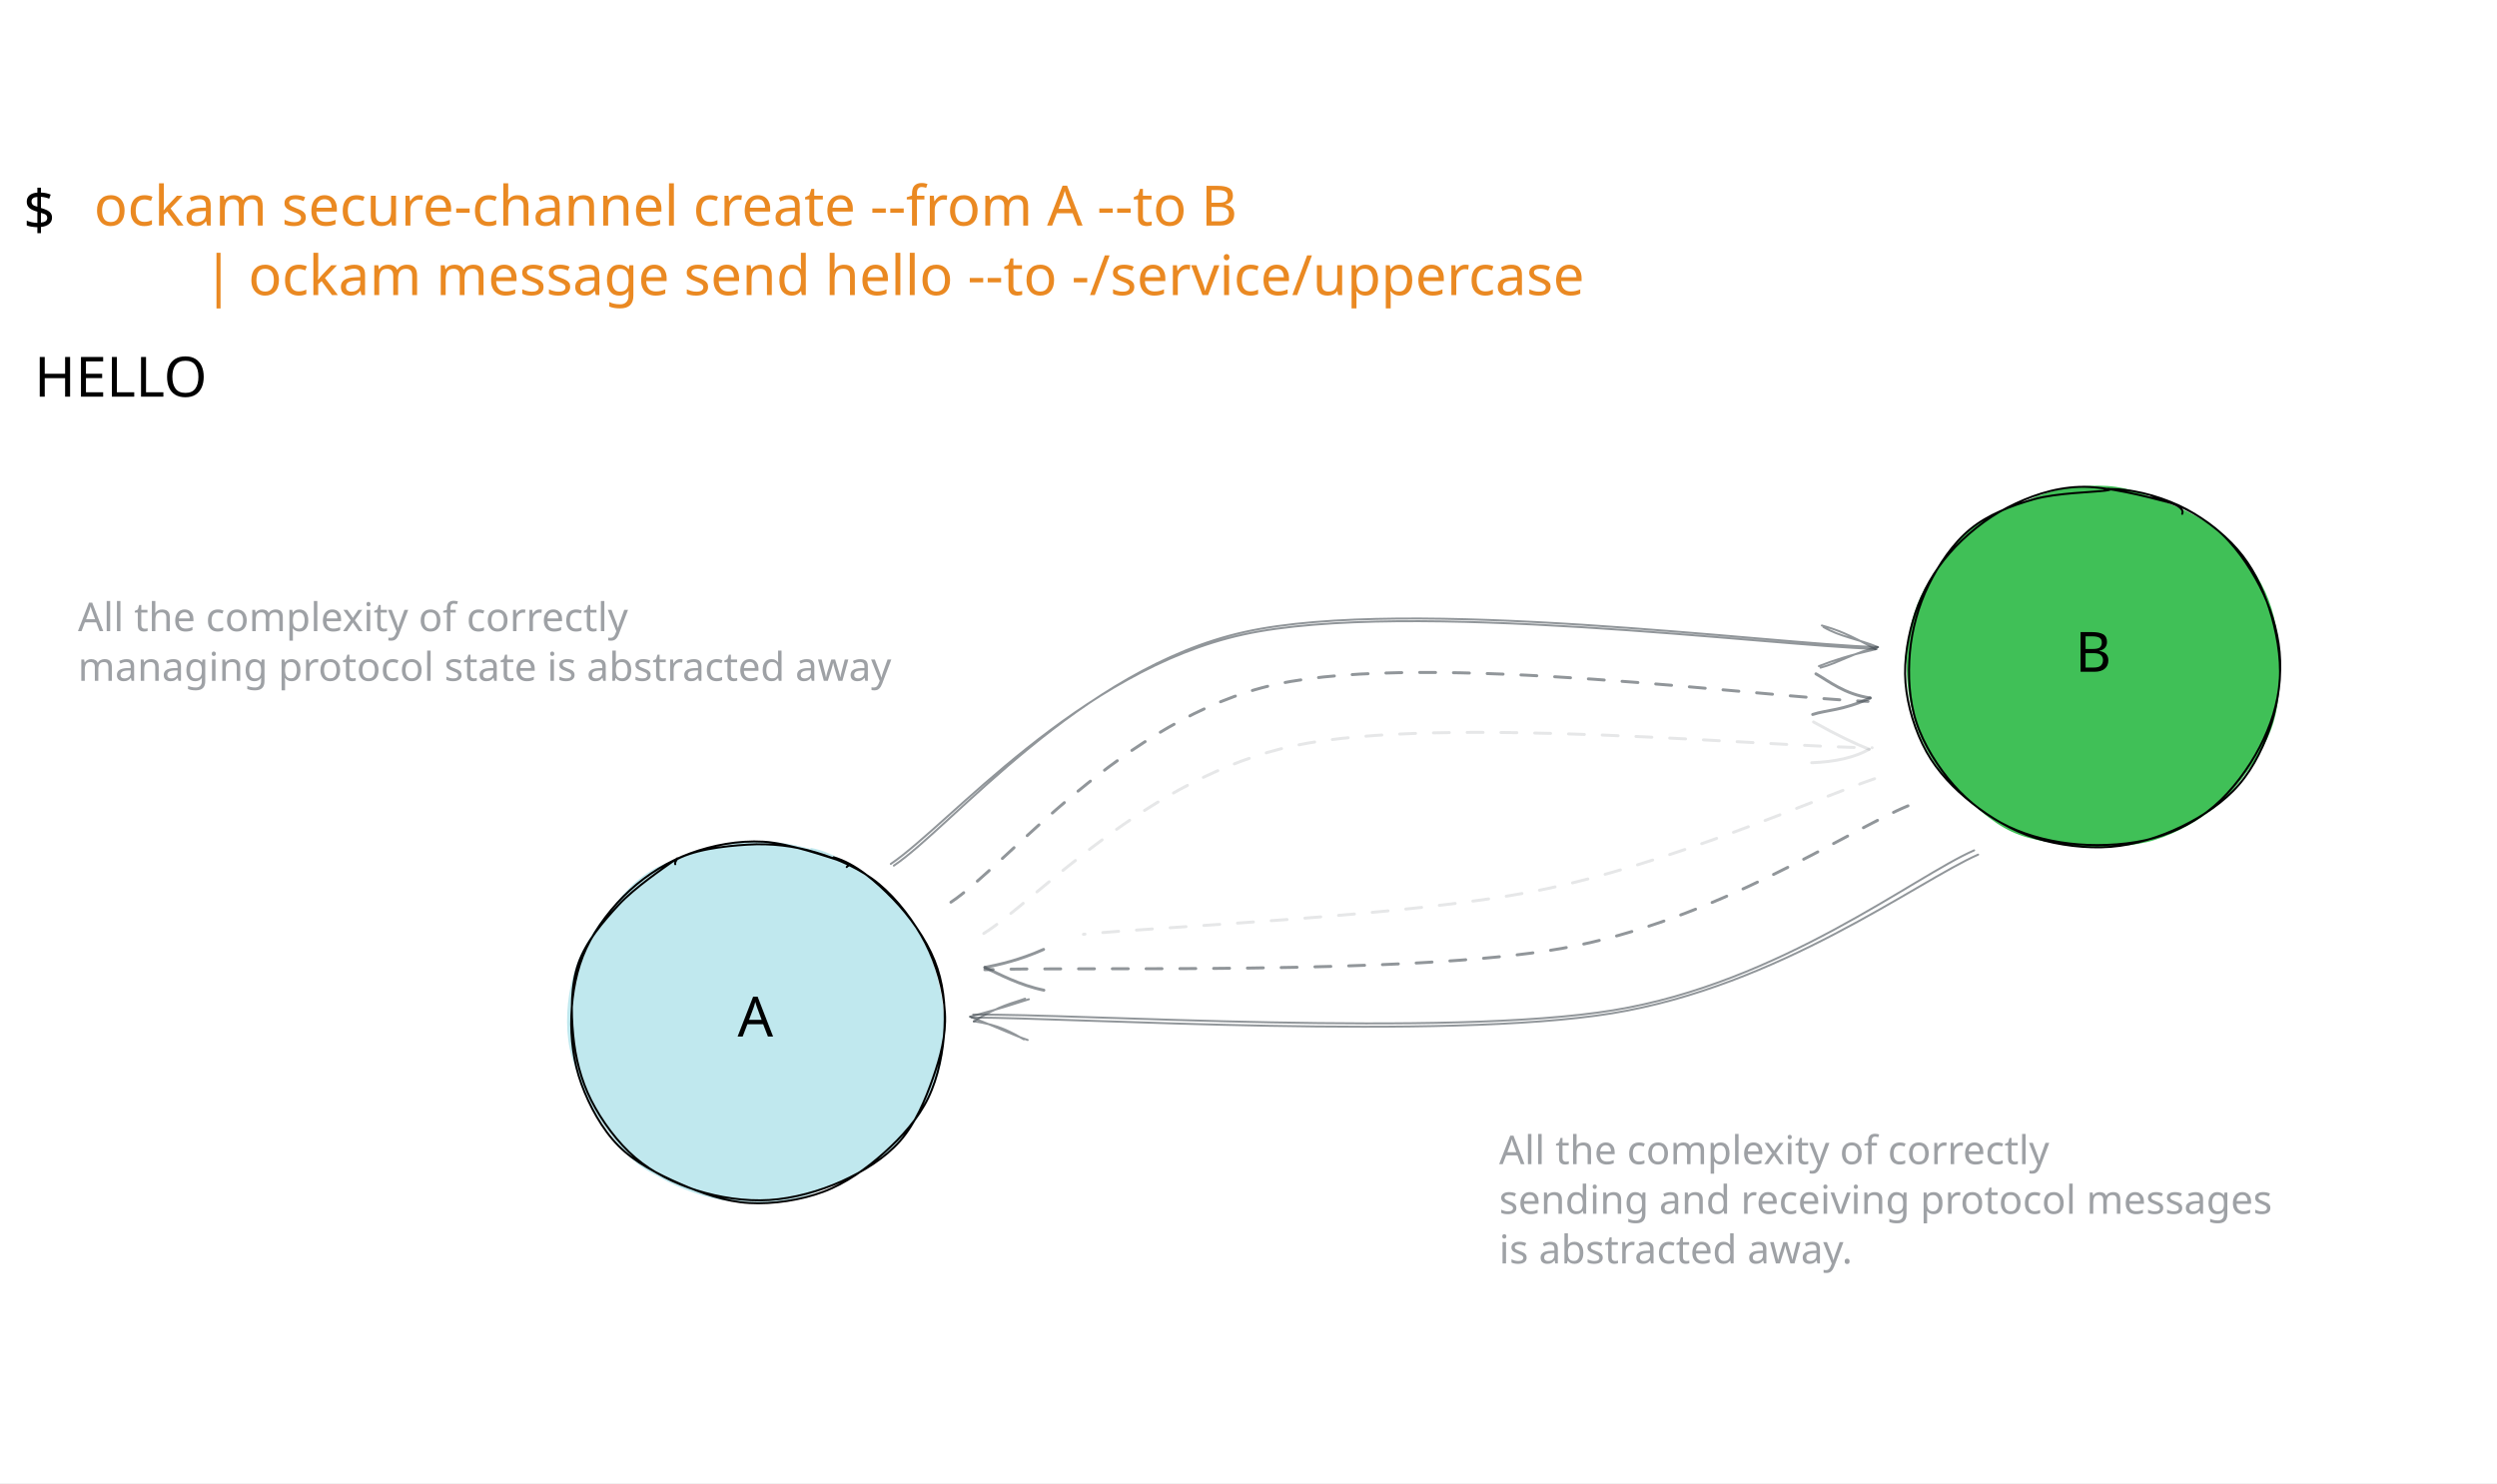
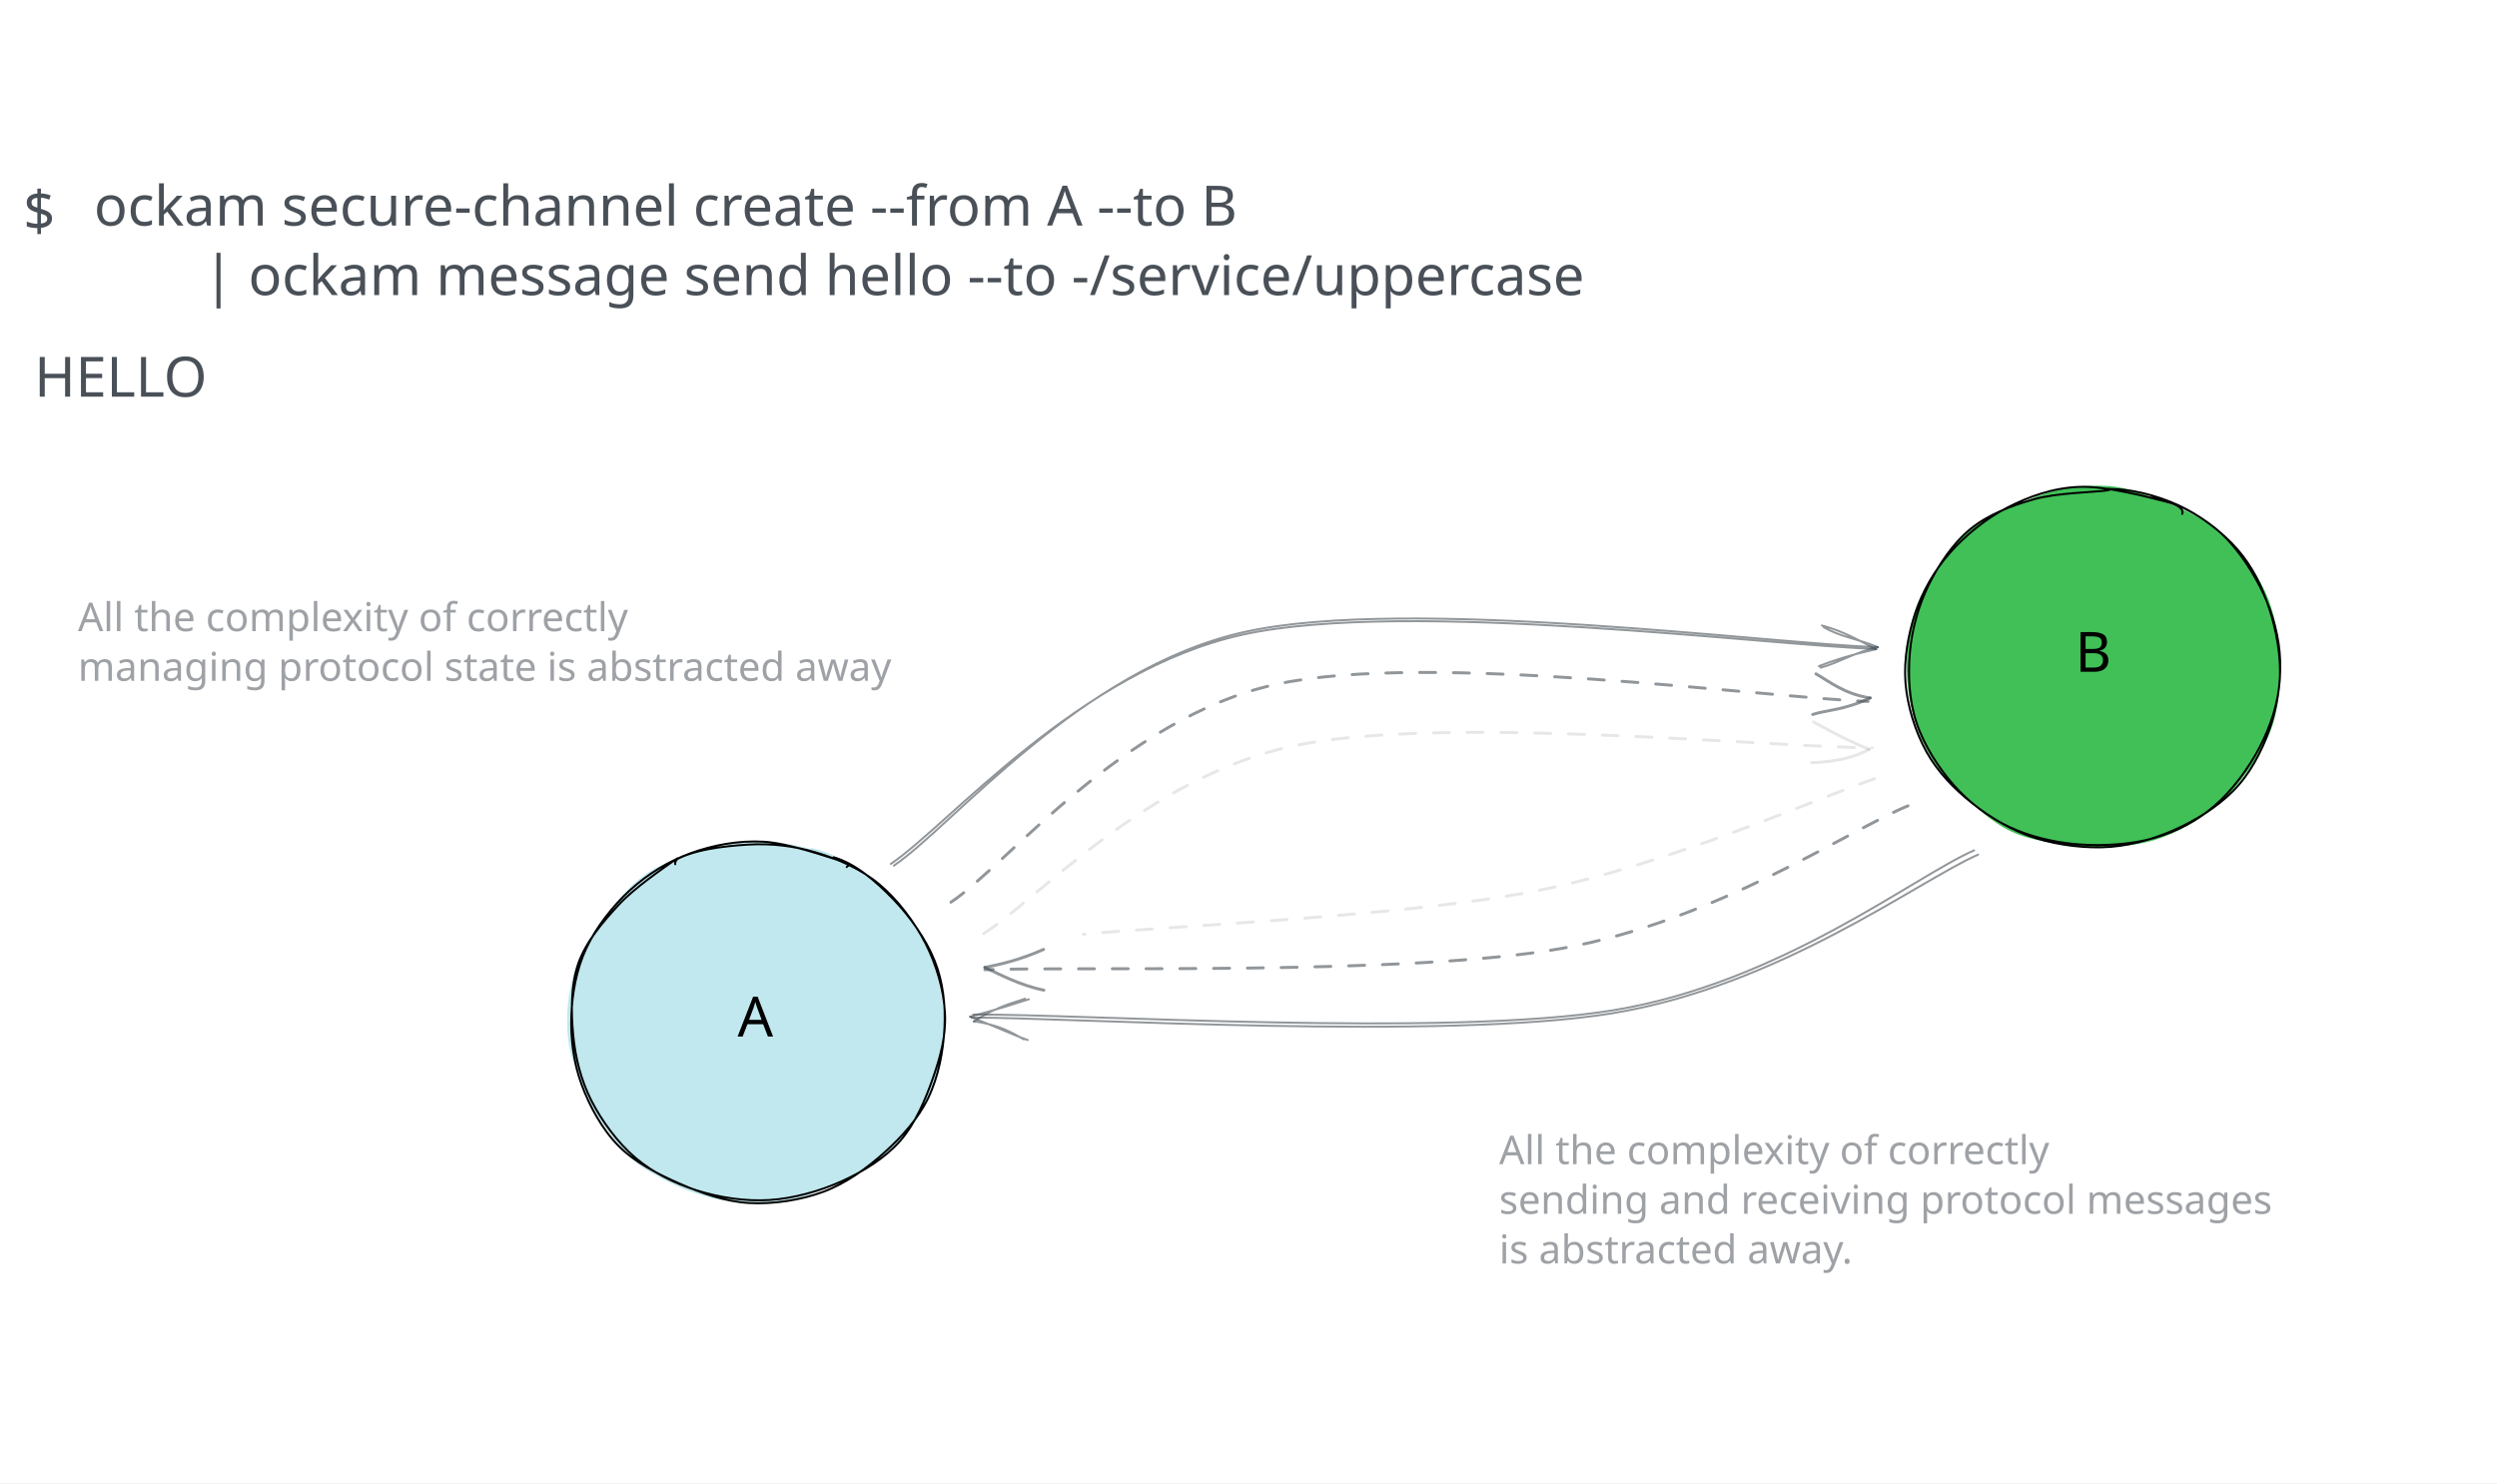
<svg xmlns="http://www.w3.org/2000/svg" version="1.1" viewBox="0 0 1257.012 746.746" width="1257.012" height="746.746">
  
-   eyJ2ZXJzaW9uIjoiMSIsImVuY29kaW5nIjoiYnN0cmluZyIsImNvbXByZXNzZWQiOnRydWUsImVuY29kZWQiOiJ4nO1bW3fTuFx1MDAxNn7nV3h1ziNcdTAwMTG6X3hLgZYypZSh9zOzWE7iJG5cdTAwMWQ7td2kYVx1MDAwZf/9bDlp7Dj3NjApa/xcdTAwMDCNZMtb0v4+fXtL/vuF4+ykg66389rZ8e7rbuA3Yre/89KW97w48aNcdTAwMTCqaPY7ie7ienZnO027yetXr9xuXHUwMDE3tfy0XHUwMDE2RTeoXHUwMDFldYaPeYHX8cI0gVx1MDAxYv9cdTAwMGK/XHUwMDFk5+/s38KLYq+eumEr8LJcdTAwMDeyqvxdRrBy6VFcdTAwMTRm75VMXHUwMDBiTrlcdTAwMTLjXHUwMDFi/OQtvC71XHUwMDFhUNt0g8TLa2zRzlm8/63a901cdTAwMWO/T1x1MDAxYZfK/1px1UX+1qZcdTAwMWZcdTAwMDRf0kEw7JRbb9/FXHUwMDA1m5I0jm68c7+RtqGelMrHzyVcdTAwMTFcZlr+VFx1MDAxY9212qGXJFx1MDAxM89EXbfup1x1MDAwM1uG8bh0OFxir5285Fx1MDAxZX5xQlx1MDAxMSM076V9jGKMtFREXHUwMDE3ej805E1cdTAwMTREsTUkjd0w6boxXGZ+bk7Nrd+0wKawsfi+/kM3KVNcYlx1MDAxMzL5prbnt9opVCsqkeJcdTAwMTJcdTAwMWJWtMPLJoDA1Fx1MDAxMS5cclHjXHUwMDFh++buQSPzhb+KQ1x1MDAxNDZGQ1x1MDAxNN5cdTAwMDVBbqyteFfwn/yZu27DXHUwMDFkzjORXHUwMDFhXHUwMDBiLqRUhudcdTAwMDNcdTAwMWP44U25uSCq3+SukZV+fznbJb0g8LvJbIeU8/yRXG6CXHQ2mqzsj1x1MDAxZWlcdPPHhYq+Na+r11x1MDAwN/51/67K5vhjya/+KW8kTFJEiKCMXHUwMDE359w+zJlETJZrSl75XHUwMDFizq6FXHUwMDFl+Vx1MDAxYsd1LNRcZm/UXHUwMDFhSa4n2lx1MDAxZvtcItFcdTAwMDRcdTAwMTFGdVx1MDAxMSojV1x1MDAxNFx1MDAxNFx1MDAxYqWLM/NUT1x1MDAxY1XkrlOY1XZzL/p6Xlx1MDAwYl3T73VPXHUwMDAyzE/rt+G4M1x1MDAxM37mxnHU31x1MDAxOdd8f7mo3Vx1MDAwZfvA6f7RabOXvG99uFx1MDAxZHzc651cXGyg3db73n6jWjtvXHUwMDA2t197LmvFnehbZ1x1MDAwM+2e07etm+NcdTAwMGaVWr1pWqdNdnn1aUA20G5wdVk71P3e18pcdTAwMTdGfNnq0W7t903Yu5dcXHbi4O1bs+fGvn/XP1x1MDAwZfnuau2O/tpcdTAwMDZ+opSUS1x1MDAxZlxiimCNtVKcmJVcdTAwMTmK7Z81L6p7Qe3IXHUwMDE1snbXc29PXHUwMDA399vNUFJcdTAwMWJElWBcdTAwMDbL0qIpXHRHmsBsyFx1MDAwNcvmSlx1MDAwNEWE69aanG+OoqCKg5dQubnV8l+OWt7uXHUwMDE2ctRyLlFUYEw3xSWpd5/OXCJcdTAwMTLwxrlKh3JmpGa5ry7jkcFnfPQ5/P3623lLnt+Sk1Py5m1l+5U3R5hzQyfEbya/XHUwMDAxyIBVq3Dpk5hkofimfJpC2Fx1MDAxNHMwrkFxSZ1X/EiZbYRS6yxj+Vx1MDAxNEdh+sX/lrmPnijdczt+MJiYpcwnYXj+U1x1MDAxY7zEg9dccoX2xI3VwG+FXHUwMDE56LzmpCenPoSw4+o06ua1dXixXHUwMDBizcVcdTAwMDeNclx1MDAwN6LYb/mhXHUwMDFinIyNeFx1MDAxNH4o4fPwo5WkXFxDWLUyfqKr20h+/Vx1MDAxOL2RV6e/XHUwMDFmXHUwMDFmN49rXHUwMDA3Ryfbjlx1MDAxZqVcdTAwMTiSXGZrYcqhXHUwMDAyLMBcdTAwMTA3avzklXgxfvAq+KFcdTAwMWPITDG9nWHq0/BT3Vx1MDAwNvxUN45cdTAwMWZBjcZcbiZtZfyEXHUwMDA3XHUwMDFmbu6bzetB/PHq4l16y7vXXm/b8Vx1MDAwM4pQXCIzlV+xXHUwMDBmXHUwMDBiXGZLXHUwMDEzcDH+sVx1MDAwYlx1MDAxMF1cdTAwMDVAoGhcdTAwMDVcdTAwMDdcdTAwMDBR81x1MDAwYlwiaHdcdTAwMWJcdTAwMTC0u1x1MDAxOEFDXHUwMDA1OVx1MDAwYkJsvoRcdTAwMDO/YZpTs3osuDhm2FJcZmlBXHUwMDExx9BPWdZwoN9cdTAwMTCThvCJOLFcZiFuXHUwMDA0XHUwMDE2ypjHg4hcdTAwMWKG7PKiMNdcblx1MDAxM22mMUWIRHp2WGg0gVhWr1x1MDAxNVx1MDAxNubxyIOL0FHJ959cZrkkdeN011x1MDAwZlx1MDAxYn7YmjRstC1wsEKWIVx1MDAwM2n9zlpZwYhhXCJcdTAwMTRhXG6mXlHNiCjc1nK71mpcbtpcXIG8UkLBpMP0TvXeXHUwMDBiXHUwMDFiy61anJ0tWIVcdTAwMTFWXHUwMDEyXHUwMDBiXG5gXHUwMDAyo1x1MDAxNCxMetooiTiBOaaMXHUwMDFhRlxi4VM2XHUwMDA1bpK+iTpcdTAwMWQ/hcE/jvwwLVx1MDAwZnI2mlVcdTAwMGL2tudOkVx1MDAwNvSpWFdmha5tcTIvkP/l5KjJfoz//uvlzLthaJHQZlwizWGvSu7Jy5qYXHUwMDBii2E72CDMsGJKSSUoJjRv70Xx/7VVhZxLiYJcdTAwMTNcdKutWj2q7Z+dfz5cdTAwMGI+nO83+GX1inpXLXx6uu2MyDlB0FWAUTk/xlxyRpKXs1ezXHUwMDE5UesnMFwin5FcdTAwMWJcdTAwMTO5lSPuk9zuJVx1MDAxMPFzXHUwMDAy243IXG48UbpImFx1MDAwN4GTtj2nXHUwMDFldbqBd1x1MDAwZnPnRE34XHUwMDE1283QYPBn2HFDXHUwMDE3NEDL6cZRXHUwMDFh1aPAXHUwMDAx9Kee4yeOW4MpcetgvuP23cFMgcLZxCt/uMTfYHdcdTAwMWVcdTAwMDVrVpCqZVhcdTAwMTNYXG44XSPp3TDitnHy3uvE3j3uV/Y/ersnl9tcdTAwMGVrXHUwMDAyy1wiwpiUclL2YSU0gqVpycbc03HNZmmb6Y1hZXNcdTAwMWZAQM8o4N5cdTAwMWOuXHUwMDEzL5NcdTAwMWSOXHUwMDFiNlx1MDAxYyjz/N5cdTAwMDQqOtBdt+Ulf4bTyEAzkS71diH9SVx1MDAxZHxcXJgj+NxMXHUwMDAxMYRSQYrZ0WXoX7yFsVx1MDAxOfQ33KTtbTbO0aBCKSmt3VmcwzniXHUwMDE2XHUwMDA2XHUwMDBic21cdTAwMWKIcySz2/+aMdBcdTAwMTWcz9z/wlx1MDAxYU0l/UZZOIJcdTAwMTlIdY7XWe1/3UDHTiZVxFx1MDAxOGHszqAk+fo2XHUwMDBlKShGmlGYb1xygTyGuGI6pthsnFx1MDAwM9FcdTAwMTdlWGMshNSUMlM421O0iljNblx1MDAxOLikZIzL51x1MDAxZOlIgcqS2F6Vgi8vXHJ15iEja8hcdTAwMThkIM6hxm4o2VvWjHTm0lwiw3NDXHUwMDFkUP+Ecy7F6jtcdTAwMTCLd2C3VVx1MDAxNDFcdTAwMDNxt+ZcdTAwMTBAQmSHeYlcdTAwMTmJQdpAdMmMVkRcdTAwMTXyl5tnx1HCVjCMQYpxbmbs7WmCuGKGSVx0mFx1MDAwNvTntzxkg1xiOFxiYXidc0zPjiPXoSOpXGKmSkpJJMM8P/kyZiNcdTAwMDLKV4P0JYRgiVx1MDAxOYSUj+PIdTJU8Fx1MDAxYVx1MDAwNTOtJVx1MDAwMZJcdTAwMDTlkWdcdTAwMWNysziE4MCfMJgwrERK/axJsmJcdTAwMGa2XHUwMDE4XGbDXGa8P+nd9lKm5NdL25uPXHUwMDE2e03hZFOMSVxuXHUwMDA0UWJMIFx1MDAwZmzTdqtcdTAwMTPm4qMl26ojXHSzi1x1MDAxNdFKXHUwMDAxpmDNwjlcdGX7TkbYrFx1MDAxZKBNXHUwMDE4bletXHUwMDFmKiglXHUwMDAyXHUwMDAwXHUwMDE5ZaghXHUwMDEzluSMSVx1MDAwMd5cdTAwMTQrXG6eQiXVedbjgTFcdTAwMTWG6Fx1MDAxN2jzX8pcdTAwMWPnz2FWQGqAZVhcdTAwMTLCXG53jVx1MDAwNFx1MDAxY7VcdTAwMTlcXK1cdFWg9iCm//GMSblhXHUwMDA2XHUwMDBiyWCRXHUwMDA2fSRnaF1cbiqMMJBQcFx1MDAxYmcglJ45YSqOQNkzLVx1MDAwNJ/wbXspilx1MDAwNHgtXHUwMDFke/XS5uZCxV5TINlcdTAwMThdXHUwMDE25GOJLlx1MDAxNUQvyoBcdTAwMDOtTJeLT8xtK11qo2GhMjN26EGTwFxmm9LhsdksSemTkulcYt6CJbhcdTAwMTPleFx1MDAxNktcdTAwMDJna6Unz8M+8KPIuFxc/dL0uEbUTbk0XHUwMDE4hkpzy45azGBcIo0kXHUwMDEzWlx1MDAxOT1cXFx1MDAwNqeJaONBN3BcIoVcdTAwMTDRgJbUWFMxrSepQIyDXFxcIkZcdTAwMGJcdTAwMDZeR6Zl7nOiR1wiJCptzNurUnDkZU3MhcVDQ1jac7RaXHUwMDAwXHRcdTAwMGK1MVx1MDAwNUlcdC6XjmNuqjEoVkFXT0Uu/lwiYVs5kYArXCJuyom+TD6CdIe4qHxcdTAwMDR+46RcYlx1MDAwMT2a+9GazmA++5s1ezHggHzd+lx1MDAwNflwXHUwMDFk7iEgXHUwMDA0Mchcbm0zeVx1MDAxY5tpvchsVlBwpTQwXHUwMDE0s1x098WMONmRzbLSRN2mXHUwMDE1XHUwMDFiRiBopCiRXHUwMDEyUNXoQ8ylTczwSntcdTAwMTX8cU1cdTAwMWGat1x1MDAxYkrw3DiWMFx1MDAwNl2w5y5WZiFzXHUwMDEw1M6w92FQlYdXXCJcdN7R9tXWb4dybpDETEyfcqA2XHUwMDFksVSYeVIpjFx1MDAxYo3Hc5Ck+Vx1MDAxMC86fqxsppyLdVx1MDAxOOfRu6GKXGKQ5Y+hlkdcdTAwMWSehKbcjpN4dXCJSr3thqFcdTAwMTc49dizO/+VSjOOOk5cdTAwMTX+SCNnK45ZrmPu43BJ9DxcXHLKpIQ1c/WA6d70bu4jmVx1MDAxY51XT9KT4PqER0dbf6TZJvZmw5JcdTAwMTH+U2CpXG7fRy461Fxm8Fx1MDAwNXFPf0VY/s9cdTAwMTl6+mgv3rFb9k7bXHUwMDBigmjo3ZVXiVx1MDAxN/f8uvfqrtv14rpb/NL0n4PnY8x+5PI5d+OM26OnXHUwMDFh09XTwJ9Y8/D8QvtnndhcXOnDXHUwMDFicpKEwbbDXHUwMDE0gDhcdTAwMGamUiBhyJLTXHUwMDA0T/3wwKz05Vx1MDAwZSH2s35u5E85IWhcdTAwMGaq4p9cdTAwMDfS9+9cdTAwMGVcdTAwMGY/bVx1MDAwM+yGhlxmgfRiJG533G73iz3AN44yYOT9xqiTeXM7Pd/r7874gLqZXbbVXGacXHUwMDE2XHUwMDA2Xlx1MDAxNkt9f/H9/6dwSCsifQ==
+   eyJ2ZXJzaW9uIjoiMSIsImVuY29kaW5nIjoiYnN0cmluZyIsImNvbXByZXNzZWQiOnRydWUsImVuY29kZWQiOiJ4nO1bW1fbuFx1MDAxNn7vr8hizmOj6n7pW2hcdTAwMGKFoZROuZ+Z1eUkTmJw7GCbXHUwMDA0Oqf//Ww5IXacO7idwFx1MDAxYT+0RLLlLWl/n769Jf/9qlLZSu577tbbypZ713B8r1x1MDAxOTmDrde2vO9GsVx1MDAxN1x1MDAwNlBF099xeFx1MDAxYjXSOztJ0ovfvnnj9Hqo7SX1MLxGjbA7fMz13a5cdTAwMWIkMdz4X/hdqfyd/pt7UeQ2XHUwMDEyJ2j7bvpAWpW9y1xiViw9XGaD9L2SacEpV2J8g1x1MDAxN7+H1yVuXHUwMDEzaluOXHUwMDFmu1mNLdo6jXa/11x1MDAwNp6Joo9x80J536qOOs/e2vJ8/2ty71x1MDAwZjvlNDq3Uc6mOInCa/fMayZcdTAwMWSoJ4Xy8XNxXGKDlj1cdTAwMTWFt+1O4MbxxDNhz2l4yb0tw3hcXDpcdTAwMWOEt5Ws5Fx1MDAwZX5xQlx1MDAxMSM066V9jGKMtFRE53o/NORd6IeRNSSJnCDuOVx1MDAxMVxmfmZO3WlcXLfBpqC5+L7BQzcpU1xiXHUwMDEzMvmmjuu1O1x0VCsqkeJcdTAwMTJcdTAwMWKWt8NNJ4DA1Fx1MDAxMS5cclHjXHUwMDFh++beXjP1hb/yQ1x1MDAxNDRHQ1x1MDAxNNz6fmasrfiQ85/smdte01x1MDAxOc4zkVx1MDAxYVx1MDAwYi6kVIZnXHUwMDAz7HvBdbE5P2xcXGeukZb+eD3bJV3f93rxbIeU8/yRXG6CXHQ2mqzsjy5pXHUwMDBi88e5XG6/t65qV3ve1eC2xub4Y8Gv/ilvJExSRIigjOfn3D7MmURMXHUwMDE2a1xuXvlcdTAwMWJOr4VcdTAwMWX5XHUwMDFix1xyLNRcZm/UXHUwMDFhSa4n2lx1MDAxZvtcItFcdTAwMDRcdTAwMTFGdVx1MDAxZSojV1x1MDAxNFx1MDAxNFx1MDAxYqXzM/NUT1x1MDAxY1VkrpOb1U5rJ/x2Vlx1MDAwZlx1MDAxYzPo9459zE9cdTAwMWE3wbgzXHUwMDEzfuZEUTjYXHUwMDFh1/x4vajdLtvndPfwpNWPP7b3b+4/7fSPz0tot/2xv9us1c9a/s23vsPaUTf83i2h3TP6vn19tF+tN1qmfdJiXHUwMDE3l5/vSVx07fqXXHUwMDE39Vx1MDAwMz3of6t+ZcST7T7t1X8vw96d+KJcdTAwMWL579+bXHUwMDFkJ/K828FRwLdXa3f01ybwXHUwMDEzpaRY+kBQXHUwMDA0a6yV4sSszFBs97R1Xtvx64eOkPXbvnNzcn+32VxmJbVBVFx0ZrAsLJqScKRcdMyGXFywbK5EUEQ4Tr3FeXlcdTAwMTRcdTAwMDVVXHUwMDFjvITK8lbLfzlqebtcdTAwMWLIUcu5RFGBMS2LS1x1MDAxMvcumUUkPOeKRaWjXHLoOqyyXHUwMDFilvHI/Vx1MDAxN3z4Jfj96vtZW57dkONcdTAwMTPy7n1185U3R5hzQyfEbyq/NUVYM6NcdTAwMTdKXHUwMDFkbsSEjFlXfFM+TSFsijlcdTAwMTjXoLikzip+oszWXGZextdwvWyKwyD56n1cdTAwMWa6z0TpjtP1/PuJWUp9XHUwMDEyhuc/+cGLXXjdUGhP3FjzvXaQgs5tTXpy4kFcYjuuTsJeVtuAXHUwMDE3O9BcXLTXLHYgjLy2XHUwMDE3OP7x2IhH4YdcdTAwMTI+XHUwMDBmP1pJyjWEVSvjJ7y8XHTlt0/hO3l58vvRUeuovnd4vOn4UYohybBcdTAwMTamXHUwMDE4KsBcdTAwMDJcZnGjxk9eiVx1MDAxN+NcdTAwMDevglx1MDAxZso5M4rpzVxmU5+Gn9om4KdWOn5cdTAwMDQ1XHUwMDFhK5i0lfFcdTAwMTPs7V/ftVpX99Gny/NcdTAwMGbJXHLvXbn9TcdcdTAwMGYoQonMVH7FPiwwLE1GKDyRXHUwMDE5Klx1MDAxZEB0XHUwMDE1XHUwMDAwgaJcdTAwMTVcdTAwMWNcdTAwMDBEzVx1MDAwYkTQ9iYgaHsxgoZcbnJcdTAwMTaE2PxkXHUwMDE1+Fxy05ya1WPBxTHDhmJIXHUwMDBiijiGfsqihoNYXHUwMDBiMZCxfFwiTpyt4Yx5PIi4YcguL1xuc60w0WZcdTAwMWFThEikZ4eFRlx1MDAxM4hl9VphYVx1MDAxNo88uFxiXHUwMDFklfz4xZCLXHUwMDEzJ0q2vaDpXHUwMDA17UnDRttcdTAwMDJ7K2RcdTAwMTlSkDZurZVVjFx1MDAxOCZCXHUwMDExpmDqXHUwMDE11YyI3G1tp2etpkhSXHUwMDA18kpcdFx1MDAwNZNcdTAwMGXTO9V7N2gut2pxdjZnXHUwMDE1RlhJLCiAXHSMUrAw6WmjJOJcdTAwMDTmmDJqXHUwMDE4IYRP2eQ7cfIu7Ha9XHUwMDA0XHUwMDA2/yj0gqQ4yOlo1izYO64zRVx1MDAxYdCnfF2RXHUwMDE1erbFybxA9lclQ036Y/z3X69n3lxyQ4uEnlxmf+xVzTx5WVx1MDAxM3NhMWxcdTAwMDdcdTAwMWKEXHUwMDE5VkwpqVx1MDAwNMWEZu29yv+/tqqQcylRcFwiYbVdI6pcdTAwMWScnn059ffPdpv8onZJ3cs2PjnZdEbknCDoKsComFx1MDAxZuNcdTAwMDYjyYvZq9mMqPVcdTAwMTNcdTAwMTiRz8iNiczKXHUwMDEx90lu91x1MDAxMoj4JYFtObJcdTAwMDJPlC5cdTAwMTLmvl9JOm6lXHUwMDExdnu+e1x1MDAwN3NXXHRb8Cuym6H+/Z9B11x0XHUwMDFj0Fx1MDAwMO1KL1xuk7BcdTAwMTH6XHUwMDE1QH/iVry44tRhSpxcdTAwMDaYX3FcdTAwMDbO/UyBwtnEK3+6xC+xO4+CNctJ1VwirFx0LFx1MDAwNZyukfRuXHUwMDFhcdM8/uh2I/dcdTAwMGVcdTAwMGaqu5/c7eOLTYc1gWVcdTAwMTFhnO66XHUwMDE2cK2ERrA0LdmYezqu2SxtM70xrGzuXHUwMDAzXGLoXHUwMDE5XHUwMDA13OXhOnZT2VFxgmZcdTAwMDXKXFyvP4GKLnTXabvxn8E0MtBMpEu9WUh/Ulx1MDAwN1x1MDAxZlx1MDAxN+ZcYj43U0BcZqFUkHx2dFx1MDAxOfpcdTAwMTdvYZSD/qZcdTAwMTN33HLjXHUwMDFjXHIqlJLC2p3GOZwjbmGwMNdWQpwjmd3+14yBruB85v5cdTAwMTfWaCrpN8rCXHUwMDExzECqc7zOav9yXHUwMDAzXHUwMDFkO5lUXHUwMDExY4SxO4OSZOvbOKSgXHUwMDE4aUZhvjVcdTAwMDTyXHUwMDE44orpmKLcOFx1MDAwN6IvyrDGWFxiqSllJne2J29cdTAwMTWxmt0wcEnJXHUwMDE4l8870pFcdTAwMDJcdTAwMTUlsb2qOV9eXHUwMDFh6sxDRtqQMchAnEONpNLYW9aMdObSXCLDc0NcdTAwMWRQ/4RzLsXqO1x1MDAxMIt3YDdVXHUwMDE0MVx1MDAwM3G35lx1MDAxMEBCZId5gVx1MDAxOYlB2kB0yYxWROXyl+Wz4yhhK1x1MDAxOMYgxTg3M/b2NEFcXDHDpFx1MDAwNExcdTAwMDP6s1tcdTAwMWWyQVx1MDAwNFx1MDAxY4QwvM45pmfHkevQkVRcdTAwMDRTJaUkkmGenXxcdTAwMTmzXHUwMDExXHUwMDAx5atB+lx1MDAxMkKwxFxmQsrHceQ6XHUwMDE5KniNgpnWklx1MDAwMEmC8sgyXHUwMDBlmVlcdTAwMWNCcOBPXHUwMDE4TFx1MDAxOFZcIqV+1iRZtVx1MDAwN1tcZoZhXHUwMDA23p/0bnspU/Drpe3NR4u9pnBSXHUwMDE2Y5JcdTAwMWNBXHUwMDE0XHUwMDE4XHUwMDEzyFx1MDAwM9u03eqEufhoyabqSMLsYkW0UoApWLNwRkLpvpNcdTAwMTE2a1x1MDAwN2hcdTAwMTOG21Xrp1xuSolcdTAwMDBARlx1MDAxOWrIhCVcdTAwMTljUoA3xYqCp1BJdZb1eGBMhSH6XHUwMDA12vyXMsf5c5hcdTAwMTWQXHUwMDFhYFx1MDAxOZaEsNxdI1x1MDAwMUdtXHUwMDA2V2tCXHUwMDE1qD2I6X8+Y1JumMFCMlikQVx1MDAxZslcdTAwMTlal4JcbiNcZiRcdTAwMTTcxlx1MDAxOVxipWdOmIojUPZMXHUwMDBiwSd8216KXCJcdTAwMDFeS8devbS5uVCx11x1MDAxNEhKo8ucfCzQpYLoRVx1MDAxOXCglely8Ym5TaVLbTQsVGbGXHUwMDBlPWhcdTAwMTKYYVM4PDabJSl9UjJcdTAwMWTBW7BcdTAwMDR3olx1MDAxY89iSeBsrfTkedhcdTAwMDd+XHUwMDE0KZerXHUwMDE3TY9rRN2US4NhqDS37KjFXGYm0kgyoZXRw2VwmohKXHUwMDBmuoFcdTAwMTMphIhcdTAwMDa0pMaaimk9SVx1MDAwNWJcdTAwMWPkXHUwMDEyMVow8DoyLXOfXHUwMDEzPVx1MDAxMiFRYWPeXtWcIy9rYi4sXHUwMDFlXHUwMDFhwtKeo9VcdTAwMDJIWKjSXHUwMDE0JCW4WDqOuanGoFhcdTAwMDVdPVx1MDAxNbn4i4RN5URcdTAwMDKuiLgpJvpS+Vxi0lx1MDAxZOKi4lx1MDAxMfjSSVx1MDAxMVx1MDAwMno096M1ncJ89jdr9mLAXHUwMDAx2br1XHUwMDAy+XBcdTAwMWTuISBcdTAwMDQxyFxubTN5XHUwMDFjm2m9yGxWUHClNDBcdTAwMTSzXHT3xYw42ZFyWWmirmzFhlx1MDAxMVxiXHUwMDFhKVxupFx1MDAwNFQ1+lx1MDAxMHNpXHUwMDEzM7zSXjl/XFyThubthlx1MDAxMqyLpWNcdTAwMTbihFx1MDAxOC5gNVmZhcyeXz/F7v59TVx1MDAxZVxcitj/QDuXXHUwMDFiv1x1MDAxZMq5QVx1MDAxMjMxfcqB2nTEisLs8VxmJGm2vbno8LGyeXIu1uGb53J4XHUwMDFmmnK6ldhtgENUXHUwMDFiXHUwMDFkJ1xiXFy/0ohcXLvvX622orBbqcFcdTAwMWZJWNmIQ5brmPs4VC74Mlx1MDAwZuZcdTAwMDWC7fy6s1xmlXemf31cdTAwMTfK+PCsdpxcdTAwMWP7V8c8PNz4XHUwMDEzzTavN1x1MDAxYpWM8F+ASpWbgkUnmlx1MDAwMb2g7OlLROX/KkNHXHUwMDFmbcRX7H59peP6fjh07uqb2I36XsN9c9vruVHDyX9m+s+h8zFmP1x1MDAwZaVk/q5cdTAwMTksnjZY0Kuj9DNrXHUwMDFknJ1r77RcdTAwMWKZS31wTY7jwN90lFx1MDAwMlx1MDAwZeehVFxuJFxmWeksweNRalb6bodcdTAwMTD7UT838iV++Pbxw8HB503A3dCQIZJejaTtltPrfbXH98YxXHUwMDA2jLzXXHUwMDFjdTJrbqvvuYPtXHUwMDE5n0+30su2mqLTwsBNI6lcdTAwMWavfvxcdTAwMWakeUbZIn0=
  <defs>
    <style class="style-fonts">
      @font-face {
        font-family: "Virgil";
        src: url("https://unpkg.com/@excalidraw/excalidraw@0.14.2/dist/excalidraw-assets/Virgil.woff2");
      }
      @font-face {
        font-family: "Cascadia";
        src: url("https://unpkg.com/@excalidraw/excalidraw@0.14.2/dist/excalidraw-assets/Cascadia.woff2");
      }
    </style>
  </defs>
  <rect x="0" y="0" width="1257.012" height="746.746" fill="#ffffff" />
  <g stroke-linecap="round" transform="translate(10 10) rotate(0 618.5059 363.373)">
    <path d="M-0.01 -0.51 C423.74 2.5, 847.19 3.25, 1236.73 0.4 M-0.37 -0.28 C417.07 -4.74, 834.46 -4.89, 1236.85 0.05 M1237.29 0.75 C1238.83 150.35, 1238.73 300.6, 1236.67 726.83 M1236.61 -0.3 C1235.92 145.37, 1236.19 290.66, 1236.93 726.93 M1237.23 727.3 C802.27 730.64, 368.6 731.45, -0.01 727.29 M1237.26 726.36 C885.45 722.97, 533.28 722.86, -0.32 726.72 M0.4 726.97 C-0.47 448.84, -0.67 169.59, 0.68 0.59 M-0.11 726.78 C1.27 558.87, 0.53 391.4, 0.2 0.29" stroke="transparent" stroke-width="1" fill="none" />
  </g>
  <g stroke-linecap="round" transform="translate(959.8027 245.498) rotate(0 94.32422 90.56641)">
    <path d="M90.86 -0.34 C102.19 -2.18, 114.89 1.93, 126.2 5.85 C137.52 9.77, 149.7 15.4, 158.75 23.17 C167.81 30.95, 175.72 42.07, 180.54 52.51 C185.35 62.95, 187.14 74.33, 187.65 85.81 C188.17 97.29, 187.66 110.3, 183.63 121.4 C179.59 132.5, 171.68 143.93, 163.46 152.42 C155.24 160.9, 145.07 167.52, 134.32 172.31 C123.58 177.1, 111.05 180.74, 98.99 181.16 C86.93 181.59, 73.37 178.9, 61.96 174.86 C50.54 170.82, 39.38 164.56, 30.48 156.92 C21.59 149.28, 13.64 139.47, 8.58 129.03 C3.52 118.59, 0.69 105.93, 0.13 94.28 C-0.42 82.64, 0.95 70.14, 5.23 59.16 C9.52 48.18, 17.59 36.78, 25.83 28.4 C34.07 20.02, 41.56 13.43, 54.69 8.85 C67.81 4.28, 93.7 1.44, 104.58 0.94 C115.47 0.45, 120.17 4.37, 120.01 5.87 M63.56 5.41 C74.34 0.3, 89.19 -1.56, 100.98 -0.82 C112.77 -0.09, 123.67 4.54, 134.31 9.82 C144.95 15.1, 156.82 22.43, 164.83 30.85 C172.83 39.28, 178.49 49.63, 182.32 60.38 C186.15 71.13, 188.46 83.66, 187.81 95.34 C187.16 107.03, 183.47 119.89, 178.43 130.49 C173.38 141.1, 166.44 151.17, 157.54 158.98 C148.63 166.8, 136.32 173.86, 125.01 177.39 C113.7 180.92, 101.66 180.85, 89.68 180.18 C77.71 179.5, 63.95 178.32, 53.13 173.35 C42.32 168.38, 32.71 159.23, 24.79 150.35 C16.86 141.48, 9.67 130.95, 5.6 120.11 C1.53 109.27, -0.49 96.67, 0.36 85.33 C1.21 73.98, 5.77 62.5, 10.72 52.03 C15.67 41.56, 21.15 30.38, 30.07 22.53 C38.99 14.67, 58.56 7.52, 64.25 4.88 C69.94 2.25, 63.86 5.31, 64.21 6.72" stroke="none" stroke-width="0" fill="#40c057" />
    <path d="M122.87 4.98 C134.35 6.7, 146.28 13.06, 155.41 20.48 C164.55 27.9, 172.29 39.14, 177.69 49.52 C183.08 59.91, 186.75 71.37, 187.78 82.79 C188.81 94.21, 187.28 106.92, 183.87 118.04 C180.46 129.17, 174.89 140.8, 167.32 149.57 C159.75 158.33, 149.18 165.41, 138.44 170.63 C127.7 175.85, 115.14 179.9, 102.87 180.87 C90.61 181.84, 76.47 180.1, 64.84 176.45 C53.21 172.8, 42.24 166.21, 33.09 158.96 C23.94 151.72, 15.57 143.09, 9.96 132.97 C4.35 122.85, 0.35 109.94, -0.57 98.27 C-1.48 86.59, 0.77 73.78, 4.46 62.92 C8.15 52.06, 13.85 41.93, 21.57 33.11 C29.3 24.29, 39.91 15.58, 50.82 10 C61.72 4.42, 73.72 0.12, 87.01 -0.37 C100.3 -0.86, 121.93 4.81, 130.55 7.08 C139.17 9.35, 139.3 11.93, 138.73 13.24 M100.54 0.79 C112.07 0.26, 125.82 3.85, 136.8 8.87 C147.78 13.9, 158.78 22.26, 166.4 30.93 C174.03 39.59, 178.97 49.84, 182.54 60.86 C186.12 71.88, 188.64 85.39, 187.84 97.04 C187.03 108.68, 183.17 120.2, 177.69 130.74 C172.2 141.28, 163.79 152.64, 154.92 160.26 C146.06 167.88, 135.9 173.22, 124.51 176.45 C113.11 179.67, 98.71 180.57, 86.53 179.62 C74.36 178.67, 61.92 175.71, 51.45 170.73 C40.98 165.76, 31.47 158.51, 23.71 149.76 C15.96 141, 8.6 129.35, 4.93 118.21 C1.25 107.07, 0.65 94.44, 1.67 82.93 C2.69 71.41, 5.99 59.48, 11.06 49.13 C16.14 38.78, 23.3 28.04, 32.13 20.84 C40.96 13.63, 52.71 9.1, 64.03 5.89 C75.35 2.67, 94.1 2.31, 100.04 1.54 C105.99 0.76, 99.88 0.05, 99.71 1.23" stroke="#000000" stroke-width="1" fill="none" />
  </g>
  <g stroke-linecap="round" transform="translate(286.9629 423.9434) rotate(0 94.32422 90.56641)">
    <path d="M76.5 1.63 C87.32 -1.86, 101.17 -0.77, 113.06 1.58 C124.95 3.94, 137.89 9.21, 147.86 15.74 C157.82 22.26, 166.47 31.16, 172.84 40.72 C179.2 50.29, 183.87 61.77, 186.04 73.12 C188.21 84.46, 188.2 97.39, 185.88 108.82 C183.56 120.24, 178.51 132.29, 172.1 141.67 C165.7 151.06, 157.47 158.94, 147.46 165.15 C137.45 171.36, 123.89 176.39, 112.02 178.91 C100.15 181.42, 88.11 182.35, 76.24 180.24 C64.38 178.12, 50.95 172.83, 40.82 166.21 C30.7 159.6, 22.14 150.4, 15.49 140.54 C8.84 130.69, 3.21 118.49, 0.92 107.08 C-1.37 95.67, -0.92 83.37, 1.74 72.08 C4.4 60.8, 10.29 49, 16.88 39.34 C23.46 29.69, 30.83 20.38, 41.23 14.15 C51.63 7.93, 72.66 4.03, 79.27 1.97 C85.88 -0.08, 80.62 0.54, 80.89 1.84 M121.13 2.96 C132.55 4.81, 146 14.09, 155.22 21.67 C164.43 29.24, 171.04 38.46, 176.43 48.39 C181.83 58.32, 186.12 69.83, 187.59 81.25 C189.06 92.67, 188.64 105.57, 185.24 116.9 C181.83 128.23, 175.02 140.43, 167.17 149.25 C159.31 158.06, 148.54 164.45, 138.1 169.79 C127.66 175.13, 116.24 180.12, 104.55 181.3 C92.85 182.48, 79.69 180.06, 67.93 176.84 C56.17 173.63, 43.35 169.26, 33.99 162 C24.64 154.73, 17.6 143.64, 11.78 133.25 C5.97 122.85, 0.61 111.24, -0.9 99.6 C-2.4 87.97, -0.99 74.59, 2.75 63.43 C6.5 52.28, 13.83 41.51, 21.58 32.69 C29.33 23.88, 38.69 15.72, 49.26 10.55 C59.84 5.38, 72.91 2.57, 85.05 1.69 C97.19 0.8, 116.35 4.41, 122.12 5.25 C127.89 6.08, 120.18 5.31, 119.68 6.7" stroke="none" stroke-width="0" fill="#15aabf44" />
    <path d="M132.69 7.67 C143.65 10.76, 153.96 19.81, 162.42 28.48 C170.89 37.15, 179.16 48.83, 183.51 59.67 C187.85 70.51, 189.03 82, 188.5 93.53 C187.97 105.05, 185.4 118.32, 180.34 128.81 C175.28 139.29, 166.92 148.55, 158.13 156.43 C149.33 164.31, 138.9 171.86, 127.58 176.08 C116.26 180.3, 102.27 182.44, 90.21 181.76 C78.14 181.08, 66.19 176.81, 55.22 172.01 C44.24 167.2, 32.6 161.3, 24.35 152.93 C16.1 144.56, 9.64 132.71, 5.7 121.8 C1.75 110.9, 0.25 98.87, 0.66 87.49 C1.08 76.11, 3.25 64.07, 8.18 53.52 C13.1 42.98, 21.47 32.19, 30.22 24.21 C38.96 16.23, 49.45 9.7, 60.65 5.64 C71.85 1.57, 84.64 -0.86, 97.41 -0.16 C110.18 0.54, 130.29 7.72, 137.27 9.85 C144.25 11.97, 140.1 11.11, 139.29 12.61 M51.69 9.85 C61.44 3.83, 77.19 2.09, 89.21 1.33 C101.24 0.56, 112.8 1.97, 123.85 5.26 C134.9 8.56, 146.32 13.49, 155.5 21.12 C164.68 28.74, 173.39 40.17, 178.93 51.01 C184.47 61.84, 188.12 74.81, 188.74 86.12 C189.37 97.43, 186.45 108.11, 182.69 118.84 C178.92 129.58, 173.79 141.87, 166.14 150.53 C158.49 159.18, 147.73 165.84, 136.76 170.8 C125.79 175.75, 112.48 179.48, 100.32 180.24 C88.16 181.01, 75.05 178.95, 63.81 175.4 C52.57 171.85, 41.72 166.49, 32.86 158.94 C24.01 151.38, 15.9 140.37, 10.68 130.05 C5.47 119.73, 2.66 108.52, 1.58 97.03 C0.49 85.53, 0.36 72, 4.19 61.09 C8.01 50.18, 16.58 40.15, 24.55 31.57 C32.51 22.99, 47.22 13.01, 51.96 9.61 C56.7 6.21, 52.21 9.64, 52.97 11.18" stroke="#000000" stroke-width="1" fill="none" />
  </g>
-   <g transform="translate(11.73242 90.75977) rotate(0 12 17.5)">
-     <text x="0" y="25" font-family="Virgil, Segoe UI Emoji" font-size="28px" fill="#000000" text-anchor="start" style="white-space: pre;" direction="ltr">$</text>
+   <g transform="translate(11.73242 91.2168) rotate(0 12 17.5)">
+     <text x="0" y="25" font-family="Virgil, Segoe UI Emoji" font-size="28px" fill="#495057" text-anchor="start" style="white-space: pre;" direction="ltr">$</text>
  </g>
  <g transform="translate(371.3184 496.8809) rotate(0 10 17.5)">
    <text x="0" y="25" font-family="Virgil, Segoe UI Emoji" font-size="28px" fill="#000000" text-anchor="start" style="white-space: pre;" direction="ltr">A</text>
  </g>
  <g transform="translate(1044.662 313.2285) rotate(0 11 17.5)">
    <text x="0" y="25" font-family="Virgil, Segoe UI Emoji" font-size="28px" fill="#000000" text-anchor="start" style="white-space: pre;" direction="ltr">B</text>
  </g>
  <g stroke-linecap="round">
    <g transform="translate(450.0918 435.502) rotate(0 246.8694 -58.41406)">
      <path d="M-0.12 0.33 C29.17 -19.39, 93.85 -98.97, 176.35 -117.31 C258.84 -135.65, 442.09 -111.17, 494.86 -109.72 M-1.65 -0.54 C27.51 -20.18, 93.08 -97.99, 175.8 -116.03 C258.52 -134.07, 441.85 -110.22, 494.68 -108.77" stroke="#49505799" stroke-width="1" fill="none" />
    </g>
    <g transform="translate(450.0918 435.502) rotate(0 246.8694 -58.41406)">
      <path d="M466.37 -99.34 C474.97 -101.54, 484.65 -107.55, 495.31 -109.67 M465.55 -100.11 C473.03 -103.05, 480.18 -105.39, 494.08 -108.6" stroke="#49505799" stroke-width="1" fill="none" />
    </g>
    <g transform="translate(450.0918 435.502) rotate(0 246.8694 -58.41406)">
      <path d="M467.87 -119.8 C476.11 -114.9, 485.27 -113.8, 495.31 -109.67 M467.05 -120.58 C474.21 -118.6, 481 -116.04, 494.08 -108.6" stroke="#49505799" stroke-width="1" fill="none" />
    </g>
  </g>
  <mask />
  <g transform="translate(39.22852 299.7793) rotate(0 222.5 25)">
    <text x="0" y="18" font-family="Virgil, Segoe UI Emoji" font-size="20px" fill="#49505788" text-anchor="start" style="white-space: pre;" direction="ltr">All the complexity of correctly</text>
    <text x="0" y="43" font-family="Virgil, Segoe UI Emoji" font-size="20px" fill="#49505788" text-anchor="start" style="white-space: pre;" direction="ltr">managing protocol state is abstracted away</text>
  </g>
  <g transform="translate(754.6895 568.123) rotate(0 194.5 37.5)">
    <text x="0" y="18" font-family="Virgil, Segoe UI Emoji" font-size="20px" fill="#49505788" text-anchor="start" style="white-space: pre;" direction="ltr">All the complexity of correctly</text>
    <text x="0" y="43" font-family="Virgil, Segoe UI Emoji" font-size="20px" fill="#49505788" text-anchor="start" style="white-space: pre;" direction="ltr">sending and receiving protocol messages</text>
    <text x="0" y="68" font-family="Virgil, Segoe UI Emoji" font-size="20px" fill="#49505788" text-anchor="start" style="white-space: pre;" direction="ltr">is abstracted away.</text>
  </g>
  <g stroke-linecap="round">
    <g transform="translate(477.709 453.5996) rotate(0 231.6829 -54.40234)">
      <path d="M1.01 0.63 C28.45 -17.48, 87.68 -92.19, 164.62 -109.04 C241.57 -125.89, 412.73 -102.07, 462.68 -100.46" stroke="#49505799" stroke-width="1.5" fill="none" stroke-dasharray="8 9" />
    </g>
    <g transform="translate(477.709 453.5996) rotate(0 231.6829 -54.40234)">
      <path d="M434.81 -93.88 C441.97 -96.23, 450.13 -95.84, 463.74 -102.19" stroke="#49505799" stroke-width="1.5" fill="none" />
    </g>
    <g transform="translate(477.709 453.5996) rotate(0 231.6829 -54.40234)">
      <path d="M436.45 -114.33 C443.06 -110.6, 450.73 -104.15, 463.74 -102.19" stroke="#49505799" stroke-width="1.5" fill="none" />
    </g>
  </g>
  <mask />
  <g stroke-linecap="round">
    <g transform="translate(994.1717 429.028) rotate(0 -252.0478 40.73697)">
      <path d="M-0.37 -0.89 C-30.62 12.29, -97.95 65.82, -181.93 79.6 C-265.92 93.38, -450.42 81.36, -504.27 81.79 M1.64 1.26 C-28.74 14.6, -98.44 67.53, -182.9 81.2 C-267.36 94.87, -451.39 83.47, -505.13 83.27" stroke="#49505799" stroke-width="1" fill="none" />
    </g>
    <g transform="translate(994.1717 429.028) rotate(0 -252.0478 40.73697)">
      <path d="M-478.14 73.77 C-483.93 75.94, -491.14 77.11, -503.96 85.21 M-476.23 74.08 C-483.53 76.34, -489.04 78.33, -505.81 82.85" stroke="#49505799" stroke-width="1" fill="none" />
    </g>
    <g transform="translate(994.1717 429.028) rotate(0 -252.0478 40.73697)">
      <path d="M-478.73 94.28 C-484.46 91.03, -491.51 86.78, -503.96 85.21 M-476.82 94.59 C-484.18 92.07, -489.56 89.28, -505.81 82.85" stroke="#49505799" stroke-width="1" fill="none" />
    </g>
  </g>
  <mask />
  <g stroke-linecap="round">
    <g transform="translate(961.0063 404.8714) rotate(0 -233.1135 41.49104)">
      <path d="M-0.51 0.86 C-29.8 12.83, -97.33 58.89, -174.78 72.64 C-252.23 86.39, -416.63 81.64, -465.21 83.36" stroke="#49505799" stroke-width="1.5" fill="none" stroke-dasharray="8 9" />
    </g>
    <g transform="translate(961.0063 404.8714) rotate(0 -233.1135 41.49104)">
      <path d="M-435.66 73.14 C-447.69 78.5, -457.95 80.79, -465.21 82.2" stroke="#49505799" stroke-width="1.5" fill="none" />
    </g>
    <g transform="translate(961.0063 404.8714) rotate(0 -233.1135 41.49104)">
      <path d="M-435.52 93.66 C-447.75 91.15, -458.06 85.57, -465.21 82.2" stroke="#49505799" stroke-width="1.5" fill="none" />
    </g>
  </g>
  <mask />
  <g stroke-linecap="round">
    <g transform="translate(495.7871 471.0527) rotate(0 222.996 -47.93945)">
      <path d="M-0.56 -1.07 C25.37 -17.17, 81.51 -80.08, 156.05 -95.67 C230.58 -111.25, 398.14 -94.54, 446.65 -94.59" stroke="#49505722" stroke-width="1.5" fill="none" stroke-dasharray="8 9" />
    </g>
    <g transform="translate(495.7871 471.0527) rotate(0 222.996 -47.93945)">
      <path d="M416.23 -87.05 C427.97 -87.42, 438.07 -89.74, 445.14 -93.82" stroke="#49505722" stroke-width="1.5" fill="none" />
    </g>
    <g transform="translate(495.7871 471.0527) rotate(0 222.996 -47.93945)">
      <path d="M417.16 -107.55 C428.74 -101, 438.52 -96.4, 445.14 -93.82" stroke="#49505722" stroke-width="1.5" fill="none" />
    </g>
  </g>
  <mask />
  <g stroke-linecap="round">
    <g transform="translate(943.1855 390.9941) rotate(0 -199.0586 40.12305)">
      <path d="M0.5 1.08 C-27.62 10.59, -103.52 44.5, -169.9 57.56 C-236.28 70.61, -359.93 75.53, -397.79 79.41" stroke="#49505722" stroke-width="1.5" fill="none" stroke-dasharray="8 9" />
    </g>
  </g>
  <mask />
  <g transform="translate(47.29102 88.55273) rotate(0 313.5 17.5)">
-     <text x="0" y="25" font-family="Virgil, Segoe UI Emoji" font-size="28px" fill="#e67700dd" text-anchor="start" style="white-space: pre;" direction="ltr">ockam secure-channel create --from A --to B</text>
+     <text x="0" y="25" font-family="Virgil, Segoe UI Emoji" font-size="28px" fill="#495057" text-anchor="start" style="white-space: pre;" direction="ltr">ockam secure-channel create --from A --to B</text>
  </g>
  <g transform="translate(102.291 123.5527) rotate(0 360.5 17.5)">
-     <text x="0" y="25" font-family="Virgil, Segoe UI Emoji" font-size="28px" fill="#e67700dd" text-anchor="start" style="white-space: pre;" direction="ltr">| ockam message send hello --to -/service/uppercase</text>
+     <text x="0" y="25" font-family="Virgil, Segoe UI Emoji" font-size="28px" fill="#495057" text-anchor="start" style="white-space: pre;" direction="ltr">| ockam message send hello --to -/service/uppercase</text>
  </g>
  <g transform="translate(17.29102 174.7246) rotate(0 45 17.5)">
-     <text x="0" y="25" font-family="Virgil, Segoe UI Emoji" font-size="28px" fill="#000000" text-anchor="start" style="white-space: pre;" direction="ltr">HELLO</text>
+     <text x="0" y="25" font-family="Virgil, Segoe UI Emoji" font-size="28px" fill="#495057" text-anchor="start" style="white-space: pre;" direction="ltr">HELLO</text>
  </g>
</svg>
